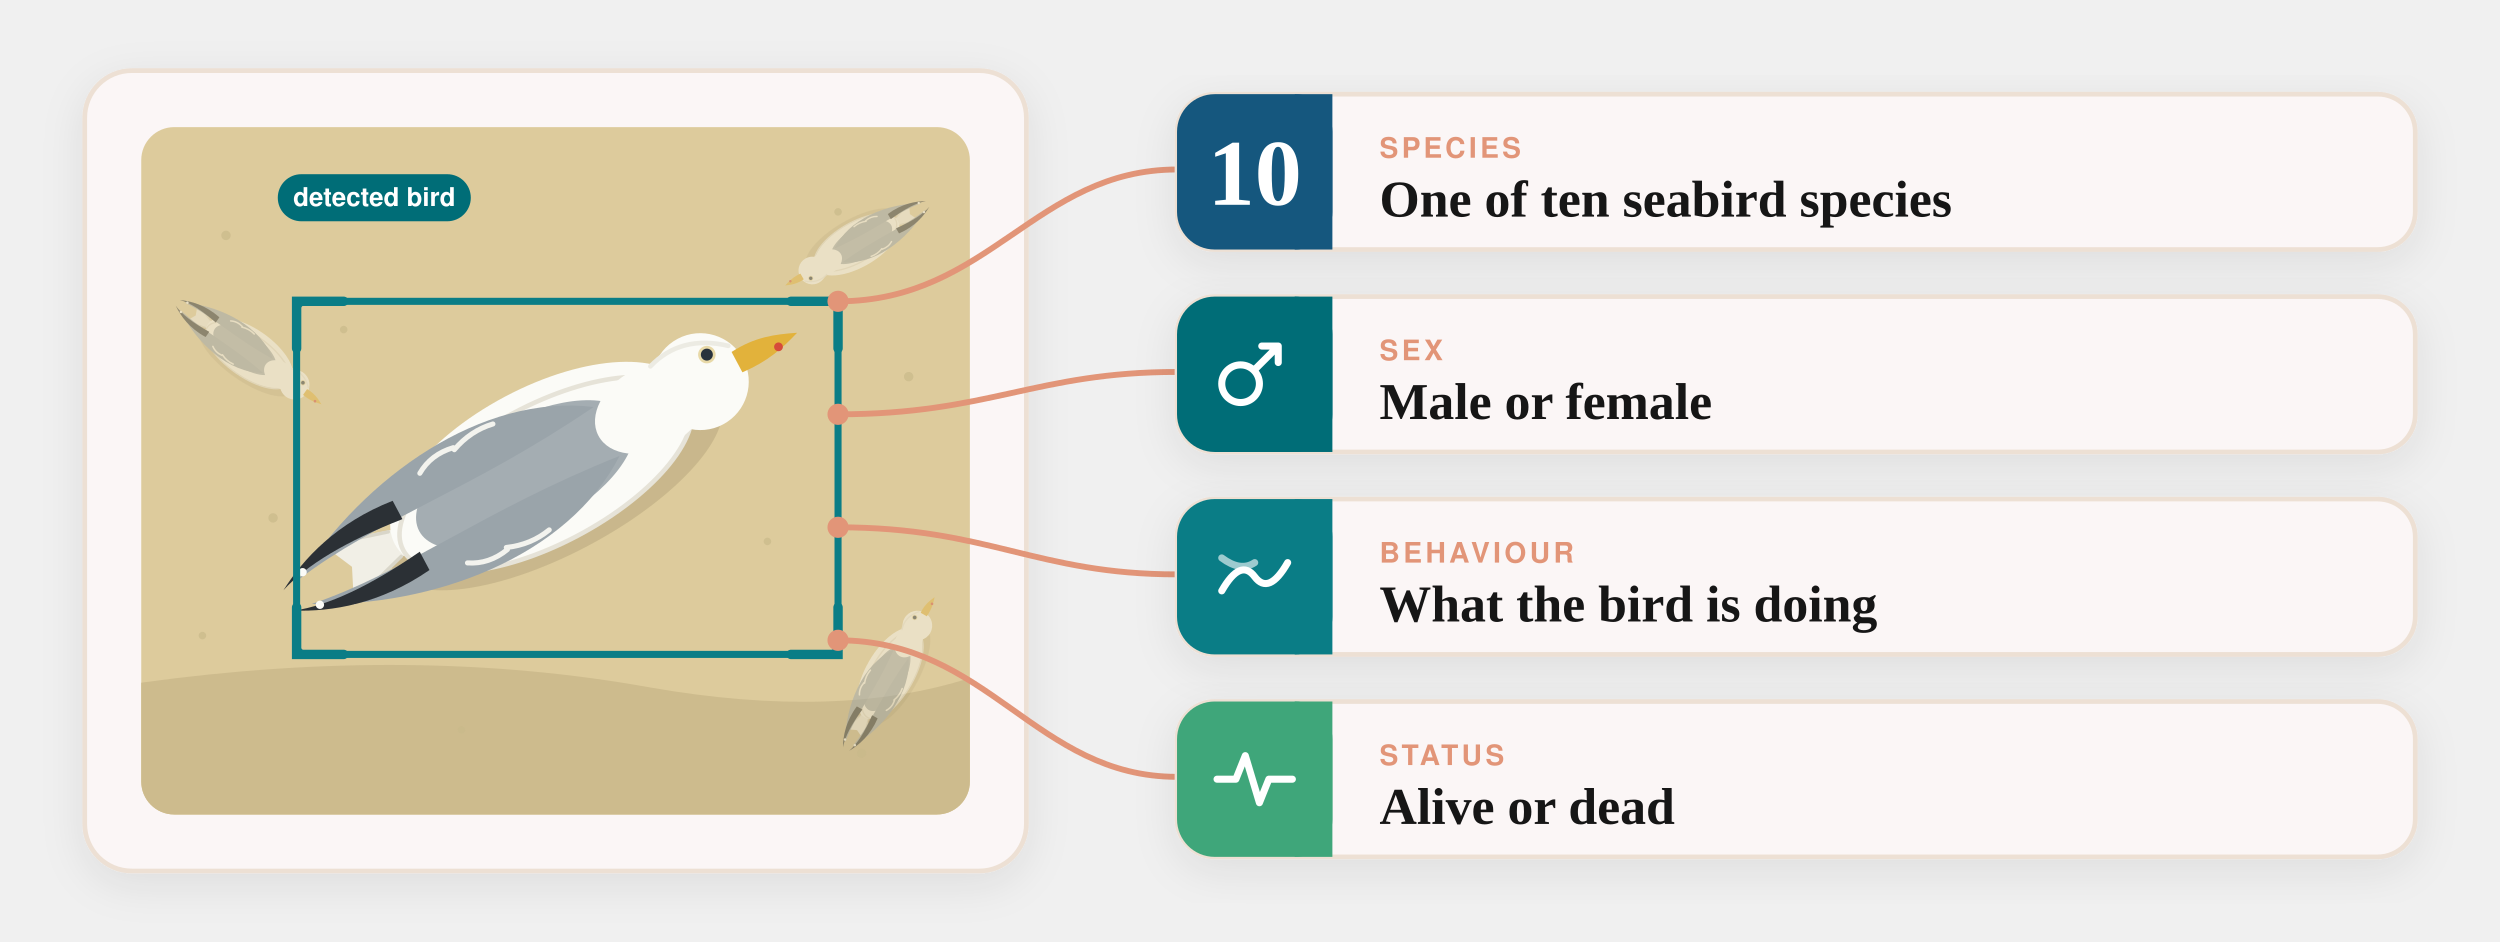
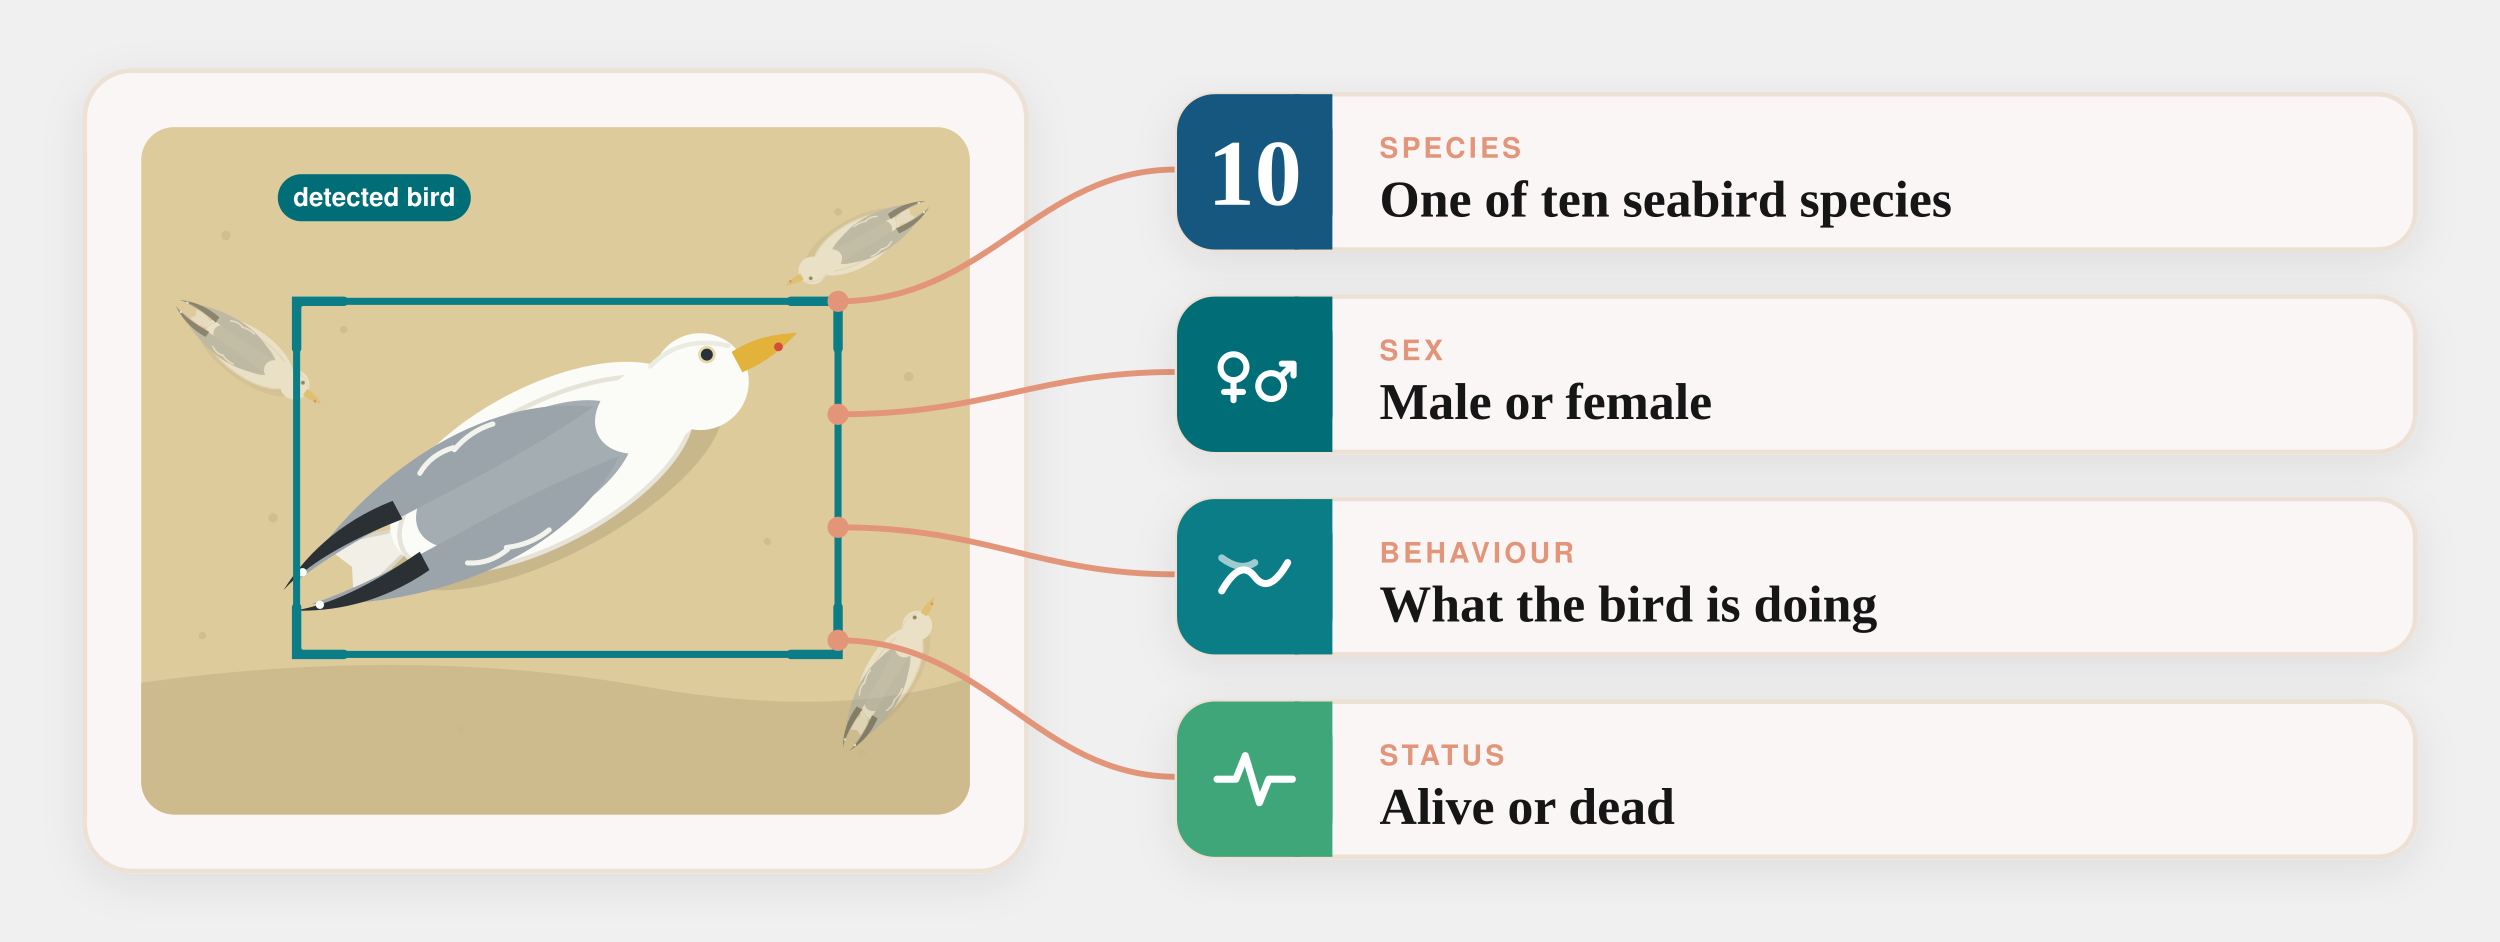
<svg xmlns="http://www.w3.org/2000/svg" viewBox="0 0 1062 400" font-family="Mulish, Helvetica, Arial, sans-serif">
  <defs>
    <filter id="cardshadow" x="-20%" y="-20%" width="140%" height="150%">
      <feDropShadow dx="0" dy="5" stdDeviation="9" flood-color="#1c2b28" flood-opacity="0.08" />
    </filter>
    <style>
    .label { font-size: 12px; font-weight: 700; letter-spacing: 0.12em; fill: #e29578; }
    .value { font-family: Newsreader, Georgia, 'Times New Roman', serif; font-size: 22px; font-weight: 600; fill: #161616; }
    .chip  { font-size: 11px; font-weight: 700; fill: #fff; }
    .big   { font-family: Newsreader, Georgia, 'Times New Roman', serif; font-size: 40px; font-weight: 600; fill: #fff; }
    .box   { animation: boxp 2.4s ease-in-out infinite; }
    .glow  { animation: glow 3.2s ease-in-out infinite; }
    .g2 { animation-delay: 0.8s } .g3 { animation-delay: 1.6s } .g4 { animation-delay: 2.4s }
    @keyframes boxp { 0%,100%{opacity:0.55} 50%{opacity:1} }
    @keyframes glow { 0%,100%{opacity:0.75} 25%{opacity:1} 50%{opacity:0.75} }
    @media (prefers-reduced-motion: reduce) { * { animation: none !important; } }
  </style>
    <g id="gull-top">
      <ellipse cx="2" cy="10" rx="80" ry="30" fill="#6f6140" opacity="0.18" />
      <path d="M-50 0 L-100 -15 L-93 0 L-100 15 Z" fill="#f1efe6" />
      <path d="M-72 -6 L-96 -13 M-72 6 L-96 13" stroke="#d9d6c9" stroke-width="1.5" stroke-linecap="round" />
      <ellipse cx="0" cy="0" rx="72" ry="34" fill="#fbfbf7" />
      <ellipse cx="0" cy="4" rx="70" ry="30" fill="none" stroke="#e6e3d8" stroke-width="2" />
      <ellipse cx="-8" cy="0" rx="52" ry="24" fill="#a4adb2" />
      <path d="M32 -12 C-8 -40 -70 -32 -116 -6 C-74 -13 -32 -5 32 -12 Z" fill="#9aa4aa" />
      <path d="M32 12 C-8 40 -70 32 -116 6 C-74 13 -32 5 32 12 Z" fill="#9aa4aa" />
      <g fill="none" stroke="#f3f3ee" stroke-width="2.2" stroke-linecap="round">
        <path d="M-30 -24 Q-20 -28 -10 -26" />
        <path d="M-48 -22 Q-40 -27 -30 -25" />
        <path d="M-30 24 Q-20 28 -10 26" />
        <path d="M-48 22 Q-40 27 -30 25" />
      </g>
      <path d="M-64 -17 C-90 -20 -110 -13 -124 -5 C-110 -10 -90 -11 -64 -8 Z" fill="#2b3035" />
      <path d="M-64 17 C-90 20 -110 13 -124 5 C-110 10 -90 11 -64 8 Z" fill="#2b3035" />
      <circle cx="-113" cy="-8" r="1.8" fill="#fbfbf7" />
      <circle cx="-113" cy="8" r="1.8" fill="#fbfbf7" />
      <ellipse cx="54" cy="0" rx="26" ry="18" fill="#fbfbf7" />
      <circle cx="78" cy="0" r="21" fill="#fbfbf7" />
      <path d="M62 -16 Q80 -22 96 -8" fill="none" stroke="#ecebe3" stroke-width="2" stroke-linecap="round" />
      <circle cx="86" cy="-9" r="3.8" fill="#e8d9a8" />
      <circle cx="86" cy="-9" r="2.6" fill="#28323d" />
      <path d="M96 -5 C108 -6 116 -3 125 1 C116 4 108 6 96 5 Z" fill="#e2b23b" />
      <circle cx="115" cy="2.6" r="1.9" fill="#d64b3a" />
    </g>
  </defs>
  <rect x="36" y="30" width="400" height="340" rx="20" fill="#fbf6f6" stroke="#ede0d4" stroke-width="2" filter="url(#cardshadow)" />
  <g transform="translate(236,200)">
    <rect x="-176" y="-146" width="352" height="292" rx="14" fill="#ddcb9c" />
    <clipPath id="tile">
      <rect x="-176" y="-146" width="352" height="292" rx="14" />
    </clipPath>
    <g clip-path="url(#tile)">
      <path d="M-176 90 Q-60 74 40 92 Q120 106 176 88 L176 146 L-176 146 Z" fill="#cdbb8d" />
      <g fill="#c9b98a" opacity="0.7">
        <circle cx="-140" cy="-100" r="2" />
        <circle cx="-90" cy="-60" r="1.6" />
        <circle cx="-120" cy="20" r="2" />
        <circle cx="120" cy="-110" r="1.6" />
        <circle cx="150" cy="-40" r="2" />
        <circle cx="90" cy="30" r="1.6" />
        <circle cx="-40" cy="110" r="1.6" />
        <circle cx="130" cy="120" r="2" />
        <circle cx="-150" cy="70" r="1.6" />
      </g>
      <g opacity="0.45">
        <use href="#gull-top" transform="translate(-130,-50) rotate(35) scale(0.3)" />
        <use href="#gull-top" transform="translate(142,86) rotate(-60) scale(0.3)" />
        <use href="#gull-top" transform="translate(128,-96) rotate(150) scale(0.28)" />
      </g>
      <use href="#gull-top" transform="translate(-6,-2) rotate(-28) scale(0.98)" />
      <rect class="box" x="-110" y="-72" width="230" height="150" rx="4" fill="none" stroke="#0a7d86" stroke-width="3" />
      <g stroke="#0a7d86" stroke-width="4" fill="none" stroke-linecap="round">
        <path d="M-110 -52 V-72 H-90 M100 -72 H120 V-52 M-110 58 V78 H-90 M120 58 V78 H100" />
      </g>
    </g>
    <g transform="translate(-118,-116)">
      <rect x="0" y="-10" width="82" height="20" rx="10" fill="#006d77" />
      <text class="chip" x="41" y="3.5" text-anchor="middle" font-size="10">detected bird</text>
    </g>
  </g>
  <g fill="none" stroke="#e29578" stroke-width="2.5" stroke-linecap="round">
    <path d="M356 128 C420 128 440 72 500 72" />
    <path d="M356 176 C420 176 440 158 500 158" />
    <path d="M356 224 C420 224 440 244 500 244" />
    <path d="M356 272 C420 272 440 330 500 330" />
  </g>
  <g fill="#e29578">
    <circle cx="356" cy="128" r="4.5" />
    <circle cx="356" cy="176" r="4.5" />
    <circle cx="356" cy="224" r="4.5" />
    <circle cx="356" cy="272" r="4.5" />
  </g>
  <g transform="translate(500,40)">
    <rect x="0" y="0" width="526" height="66" rx="16" fill="#fbf6f6" stroke="#ede0d4" stroke-width="2" filter="url(#cardshadow)" />
    <g class="glow">
      <rect x="0" y="0" width="66" height="66" rx="16" fill="#15577E" />
      <rect x="50" y="0" width="16" height="66" fill="#15577E" />
    </g>
    <text class="big" x="33" y="47" text-anchor="middle">10</text>
    <text class="label" x="86" y="27">SPECIES</text>
    <text class="value" x="86" y="52">One of ten seabird species</text>
  </g>
  <g transform="translate(500,126)">
    <rect x="0" y="0" width="526" height="66" rx="16" fill="#fbf6f6" stroke="#ede0d4" stroke-width="2" filter="url(#cardshadow)" />
    <g class="glow g2">
      <rect x="0" y="0" width="66" height="66" rx="16" fill="#006d77" />
      <rect x="50" y="0" width="16" height="66" fill="#006d77" />
    </g>
-     <g transform="translate(33,33)" fill="none" stroke="#fff" stroke-width="3" stroke-linecap="round">
-       <circle cx="-6" cy="4" r="8" />
-       <path d="M0 -2 L10 -12 M10 -12 H3 M10 -12 V-5" />
+     <g transform="translate(33,33)" fill="none" stroke="#fff" stroke-width="2.6" stroke-linecap="round">
+       <circle cx="-9" cy="-3" r="5.5" />
+       <path d="M-9 2.5 V11 M-13 7.5 H-5" />
+       <circle cx="7" cy="5" r="5.5" />
+       <path d="M11 1 L16.5 -4.5 M16.5 -4.5 H11.5 M16.5 -4.5 V0.5" />
    </g>
    <text class="label" x="86" y="27">SEX</text>
    <text class="value" x="86" y="52">Male or female</text>
  </g>
  <g transform="translate(500,212)">
    <rect x="0" y="0" width="526" height="66" rx="16" fill="#fbf6f6" stroke="#ede0d4" stroke-width="2" filter="url(#cardshadow)" />
    <g class="glow g3">
      <rect x="0" y="0" width="66" height="66" rx="16" fill="#0a7d86" />
      <rect x="50" y="0" width="16" height="66" fill="#0a7d86" />
    </g>
    <g transform="translate(33,33)" fill="none" stroke="#fff" stroke-width="3" stroke-linecap="round">
      <path d="M-14 6 Q-6 -8 0 0 Q6 8 14 -6" />
      <path d="M-14 -8 Q-6 -2 0 -6" opacity="0.6" />
    </g>
    <text class="label" x="86" y="27">BEHAVIOUR</text>
    <text class="value" x="86" y="52">What the bird is doing</text>
  </g>
  <g transform="translate(500,298)">
    <rect x="0" y="0" width="526" height="66" rx="16" fill="#fbf6f6" stroke="#ede0d4" stroke-width="2" filter="url(#cardshadow)" />
    <g class="glow g4">
      <rect x="0" y="0" width="66" height="66" rx="16" fill="#3fa67a" />
      <rect x="50" y="0" width="16" height="66" fill="#3fa67a" />
    </g>
    <g transform="translate(33,33)" fill="none" stroke="#fff" stroke-width="3" stroke-linecap="round" stroke-linejoin="round">
      <path d="M-16 0 H-8 L-4 -10 L2 10 L6 0 H16" />
    </g>
    <text class="label" x="86" y="27">STATUS</text>
    <text class="value" x="86" y="52">Alive or dead</text>
  </g>
</svg>
